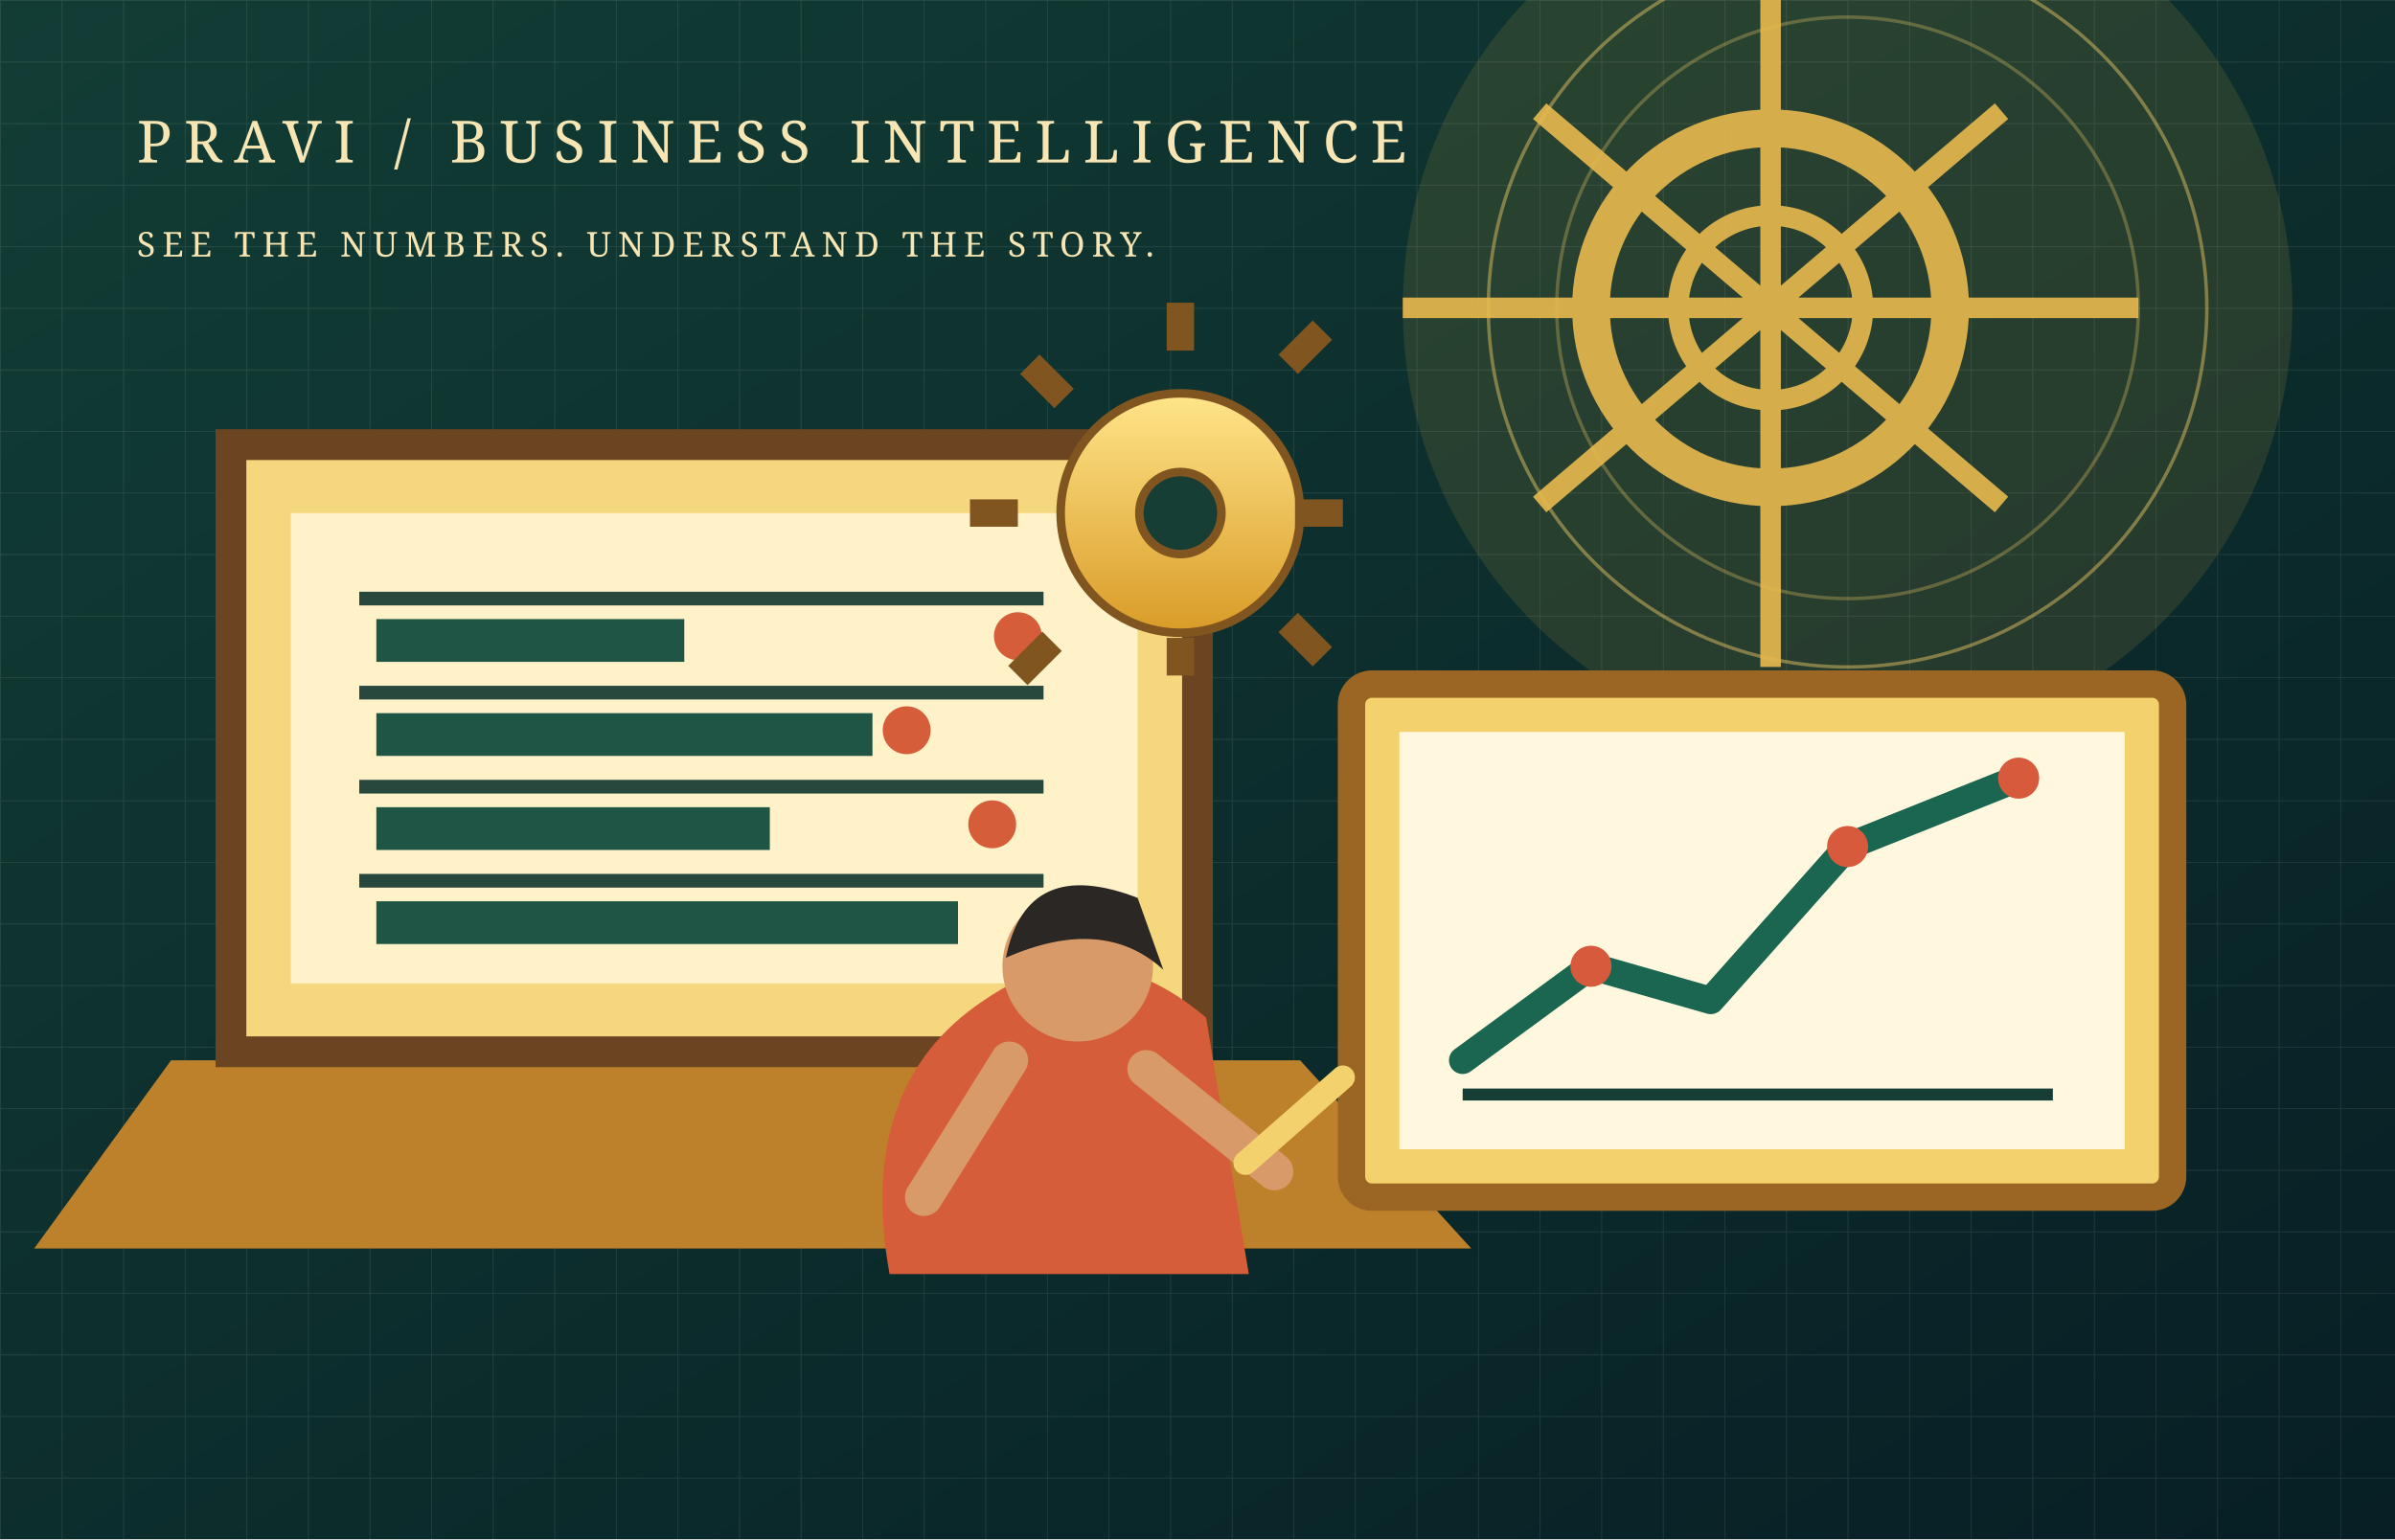
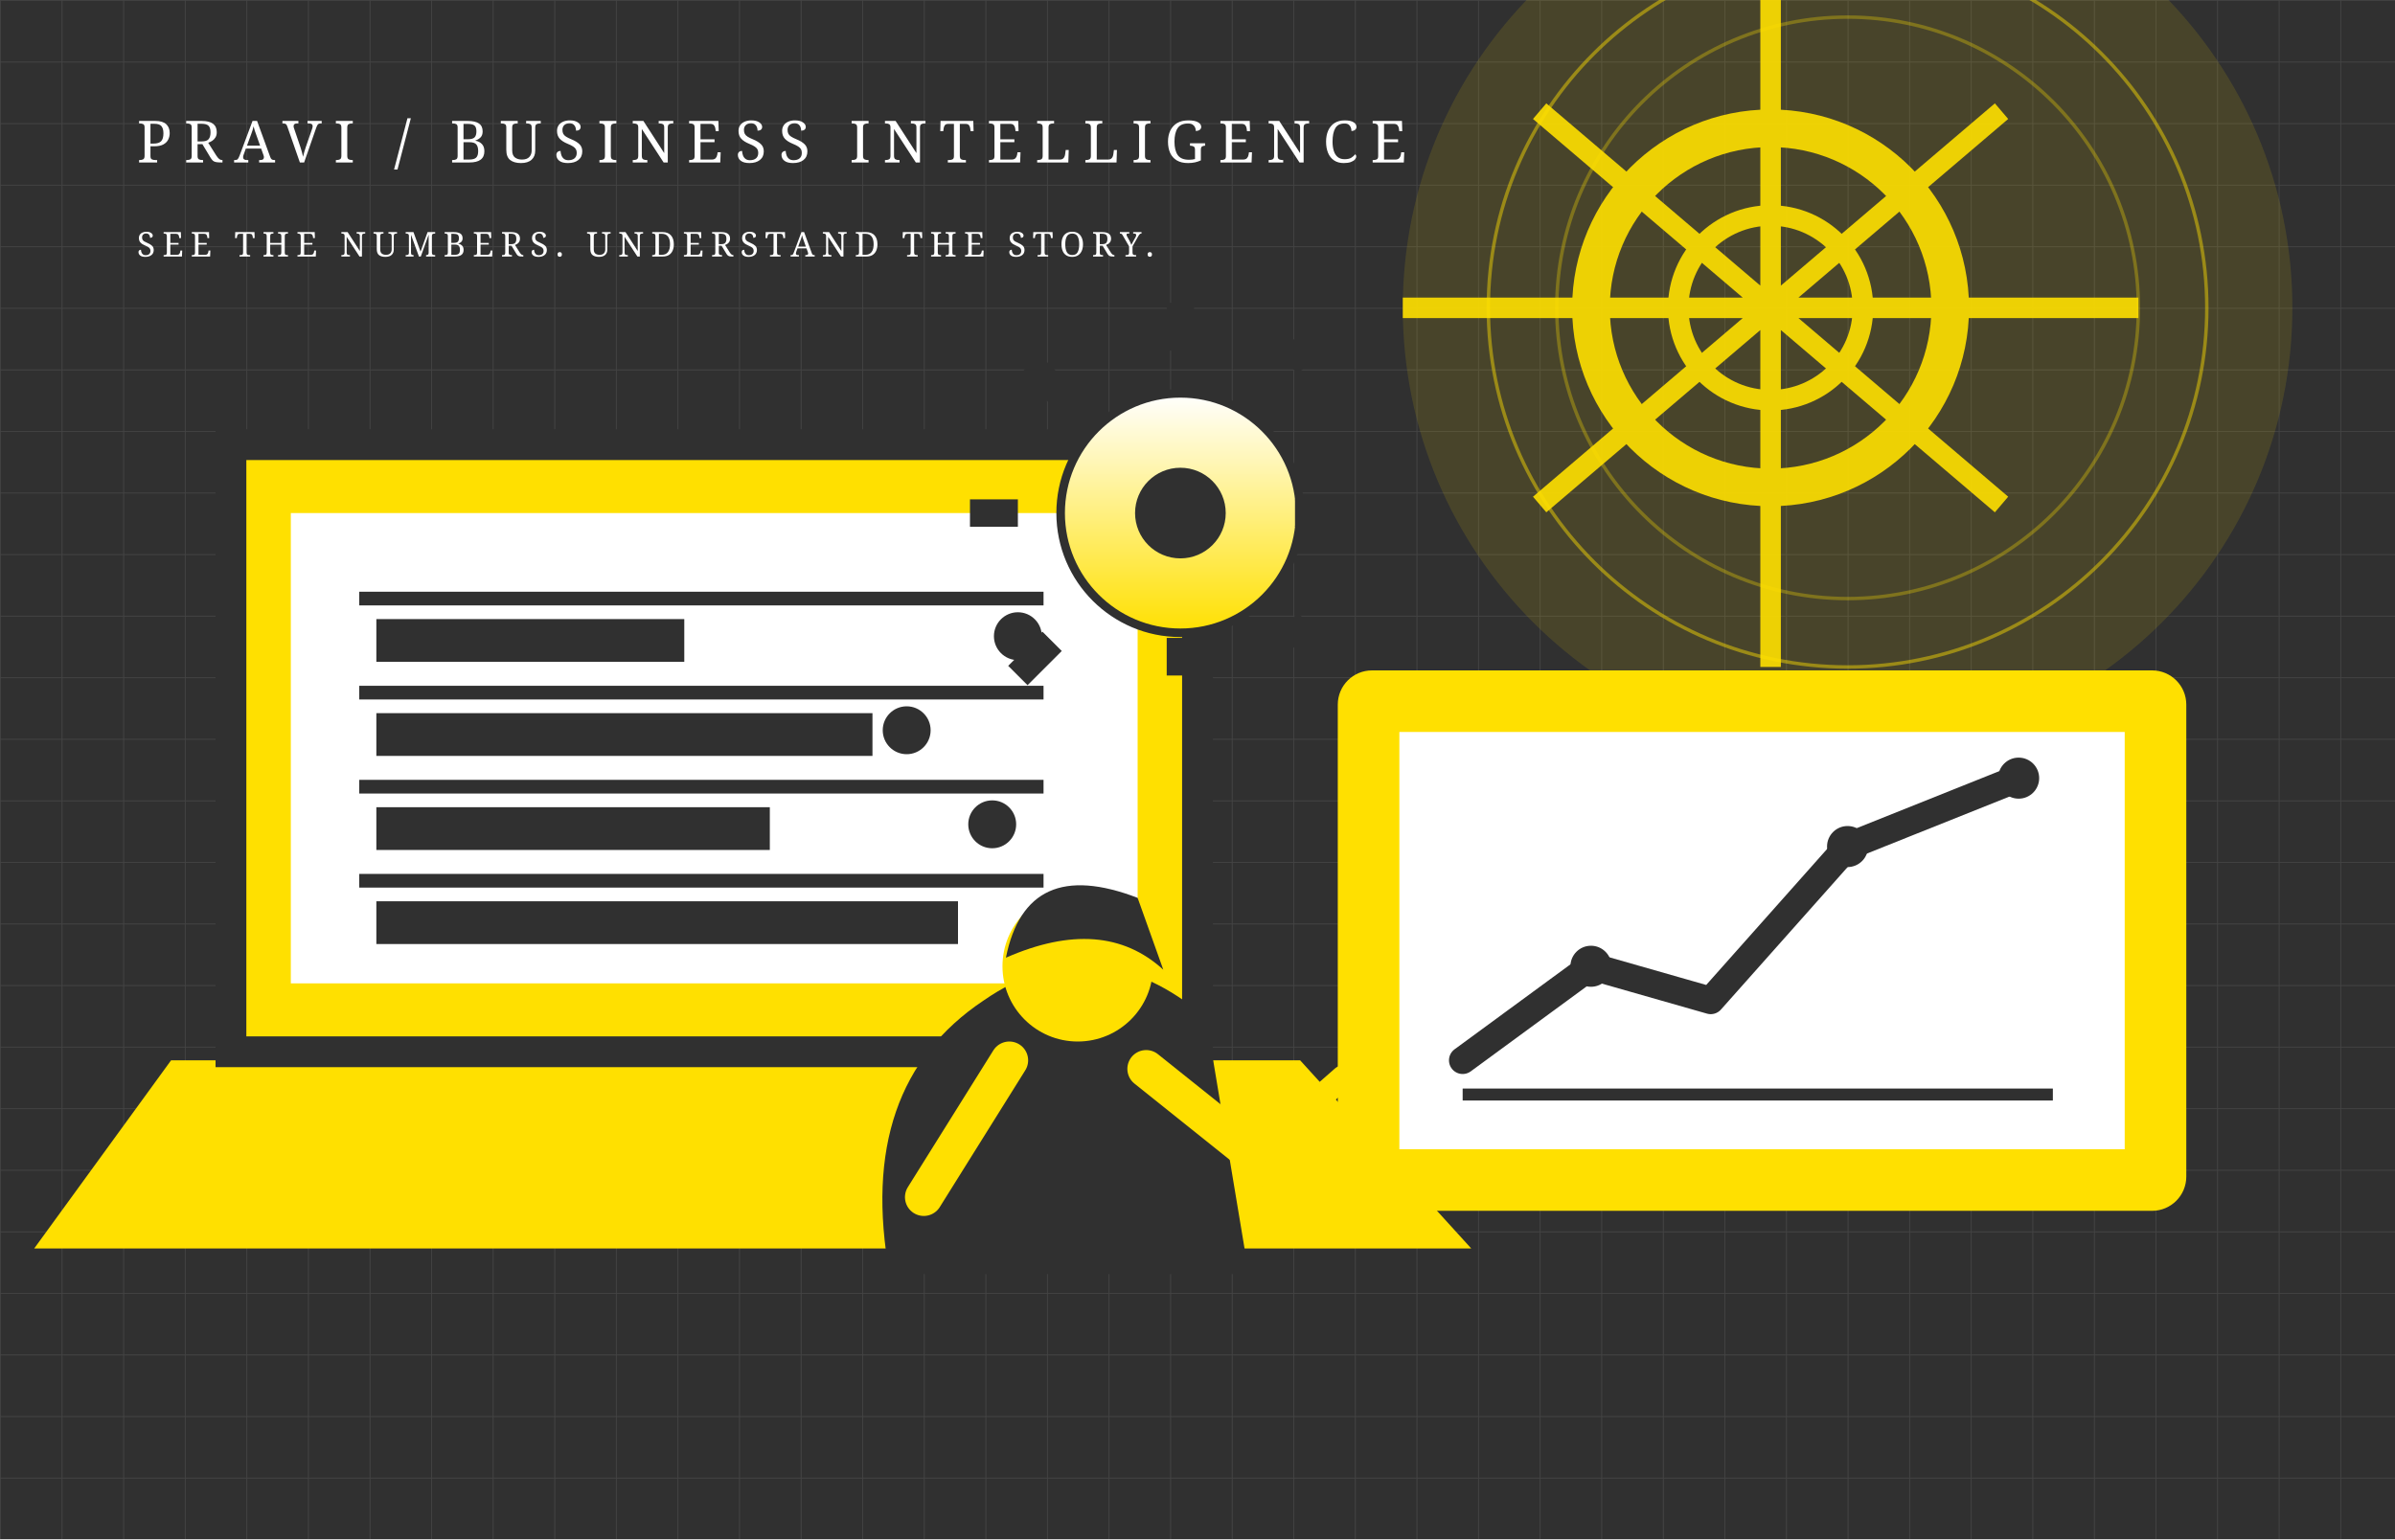
<svg xmlns="http://www.w3.org/2000/svg" viewBox="0 0 1400 900" role="img" aria-labelledby="t d">
  <defs>
    <linearGradient id="bg" x2="1" y2="1">
-       <stop stop-color="#123d35" />
-       <stop offset="1" stop-color="#071f25" />
+       <stop stop-color="#303030" />
+       <stop offset="1" stop-color="#303030" />
    </linearGradient>
    <linearGradient id="gold" x2="0" y2="1">
-       <stop stop-color="#ffe58a" />
-       <stop offset="1" stop-color="#d99b27" />
+       <stop stop-color="#FFFFFF" />
+       <stop offset="1" stop-color="#FFE000" />
    </linearGradient>
    <pattern id="grid" width="36" height="36" patternUnits="userSpaceOnUse">
      <path d="M36 0H0V36" fill="none" stroke="#fff" stroke-opacity=".09" />
    </pattern>
  </defs>
  <rect width="1400" height="900" fill="url(#bg)" />
  <rect width="1400" height="900" fill="url(#grid)" />
-   <circle cx="1080" cy="180" r="260" fill="#edb83f" opacity=".12" />
-   <circle cx="1080" cy="180" r="210" fill="none" stroke="#f4cb66" stroke-width="2" opacity=".45" />
-   <circle cx="1080" cy="180" r="170" fill="none" stroke="#f4cb66" stroke-width="2" opacity=".3" />
-   <g stroke="#e8b94e" fill="none" stroke-width="12" opacity=".9">
+   <circle cx="1080" cy="180" r="260" fill="#FFE000" opacity=".12" />
+   <circle cx="1080" cy="180" r="210" fill="none" stroke="#FFE000" stroke-width="2" opacity=".45" />
+   <circle cx="1080" cy="180" r="170" fill="none" stroke="#FFE000" stroke-width="2" opacity=".3" />
+   <g stroke="#FFE000" fill="none" stroke-width="12" opacity=".9">
    <path d="M820 180h430M1035 0v390M900 65l270 230M1170 65L900 295" />
    <circle cx="1035" cy="180" r="105" stroke-width="22" />
    <circle cx="1035" cy="180" r="54" stroke-width="12" />
  </g>
  <g transform="translate(100 260)">
-     <path d="M0 360L660 360 760 470H-80Z" fill="#bd812c" />
-     <path d="M35 0H600V355H35Z" fill="#f5d77e" stroke="#6b4522" stroke-width="18" />
-     <path d="M70 40H565V315H70Z" fill="#fff2c8" />
-     <g stroke="#28483d" stroke-width="8">
+     <path d="M0 360L660 360 760 470H-80Z" fill="#FFE000" />
+     <path d="M35 0H600V355H35Z" fill="#FFE000" stroke="#303030" stroke-width="18" />
+     <path d="M70 40H565V315H70Z" fill="#FFFFFF" />
+     <g stroke="#303030" stroke-width="8">
      <path d="M110 90H510M110 145H510M110 200H510M110 255H510" />
    </g>
-     <g fill="#1e5544">
+     <g fill="#303030">
      <rect x="120" y="102" width="180" height="25" />
      <rect x="120" y="157" width="290" height="25" />
      <rect x="120" y="212" width="230" height="25" />
      <rect x="120" y="267" width="340" height="25" />
    </g>
-     <g fill="#d65d39">
+     <g fill="#303030">
      <circle cx="495" cy="112" r="14" />
      <circle cx="430" cy="167" r="14" />
      <circle cx="480" cy="222" r="14" />
    </g>
  </g>
  <g transform="translate(790 400)">
-     <rect width="480" height="300" rx="12" fill="#f3d16d" stroke="#9b6623" stroke-width="16" />
-     <rect x="28" y="28" width="424" height="244" fill="#fff8df" />
-     <path d="M65 220L140 165 210 185 290 95 390 55" fill="none" stroke="#1b6651" stroke-width="16" stroke-linecap="round" stroke-linejoin="round" />
-     <g fill="#d75a3c">
+     <rect width="480" height="300" rx="12" fill="#FFE000" stroke="#FFE000" stroke-width="16" />
+     <rect x="28" y="28" width="424" height="244" fill="#FFFFFF" />
+     <path d="M65 220L140 165 210 185 290 95 390 55" fill="none" stroke="#303030" stroke-width="16" stroke-linecap="round" stroke-linejoin="round" />
+     <g fill="#303030">
      <circle cx="140" cy="165" r="12" />
      <circle cx="290" cy="95" r="12" />
      <circle cx="390" cy="55" r="12" />
    </g>
-     <path d="M65 240H410" stroke="#173e35" stroke-width="7" />
+     <path d="M65 240H410" stroke="#303030" stroke-width="7" />
  </g>
  <g transform="translate(520 525)">
-     <path d="M0 220Q-20 110 55 60Q120 15 185 70L210 220Z" fill="#d65d39" />
-     <circle cx="110" cy="40" r="44" fill="#d89a68" />
-     <path d="M68 35Q80 -25 145 0L160 42Q125 10 68 35" fill="#2b2724" />
-     <path d="M70 95L20 175M150 100L225 160" stroke="#d89a68" stroke-width="22" stroke-linecap="round" />
-     <path d="M208 155L265 105" stroke="#f3d16d" stroke-width="14" stroke-linecap="round" />
+     <path d="M0 220Q-20 110 55 60Q120 15 185 70L210 220Z" fill="#303030" />
+     <circle cx="110" cy="40" r="44" fill="#FFE000" />
+     <path d="M68 35Q80 -25 145 0L160 42Q125 10 68 35" fill="#303030" />
+     <path d="M70 95L20 175M150 100L225 160" stroke="#FFE000" stroke-width="22" stroke-linecap="round" />
+     <path d="M208 155L265 105" stroke="#FFE000" stroke-width="14" stroke-linecap="round" />
  </g>
-   <g fill="url(#gold)" stroke="#81551f" stroke-width="5">
+   <g fill="url(#gold)" stroke="#303030" stroke-width="5">
    <circle cx="690" cy="300" r="70" />
-     <circle cx="690" cy="300" r="24" fill="#173e35" />
+     <circle cx="690" cy="300" r="24" fill="#303030" />
    <path d="M690 205v-28m0 218v-22m-95-73h-28m218 0h-28m-135-67-20-20m171 171-20-20m0-151 20-20M595 395l20-20" stroke-width="16" />
  </g>
-   <g fill="#f7e6b3" font-family="Georgia,serif">
+   <g fill="#FFFFFF" font-family="Georgia,serif">
    <text x="80" y="95" font-size="34" letter-spacing="7">PRAVI / BUSINESS INTELLIGENCE</text>
    <text x="80" y="150" font-size="20" letter-spacing="4">SEE THE NUMBERS. UNDERSTAND THE STORY.</text>
  </g>
</svg>
